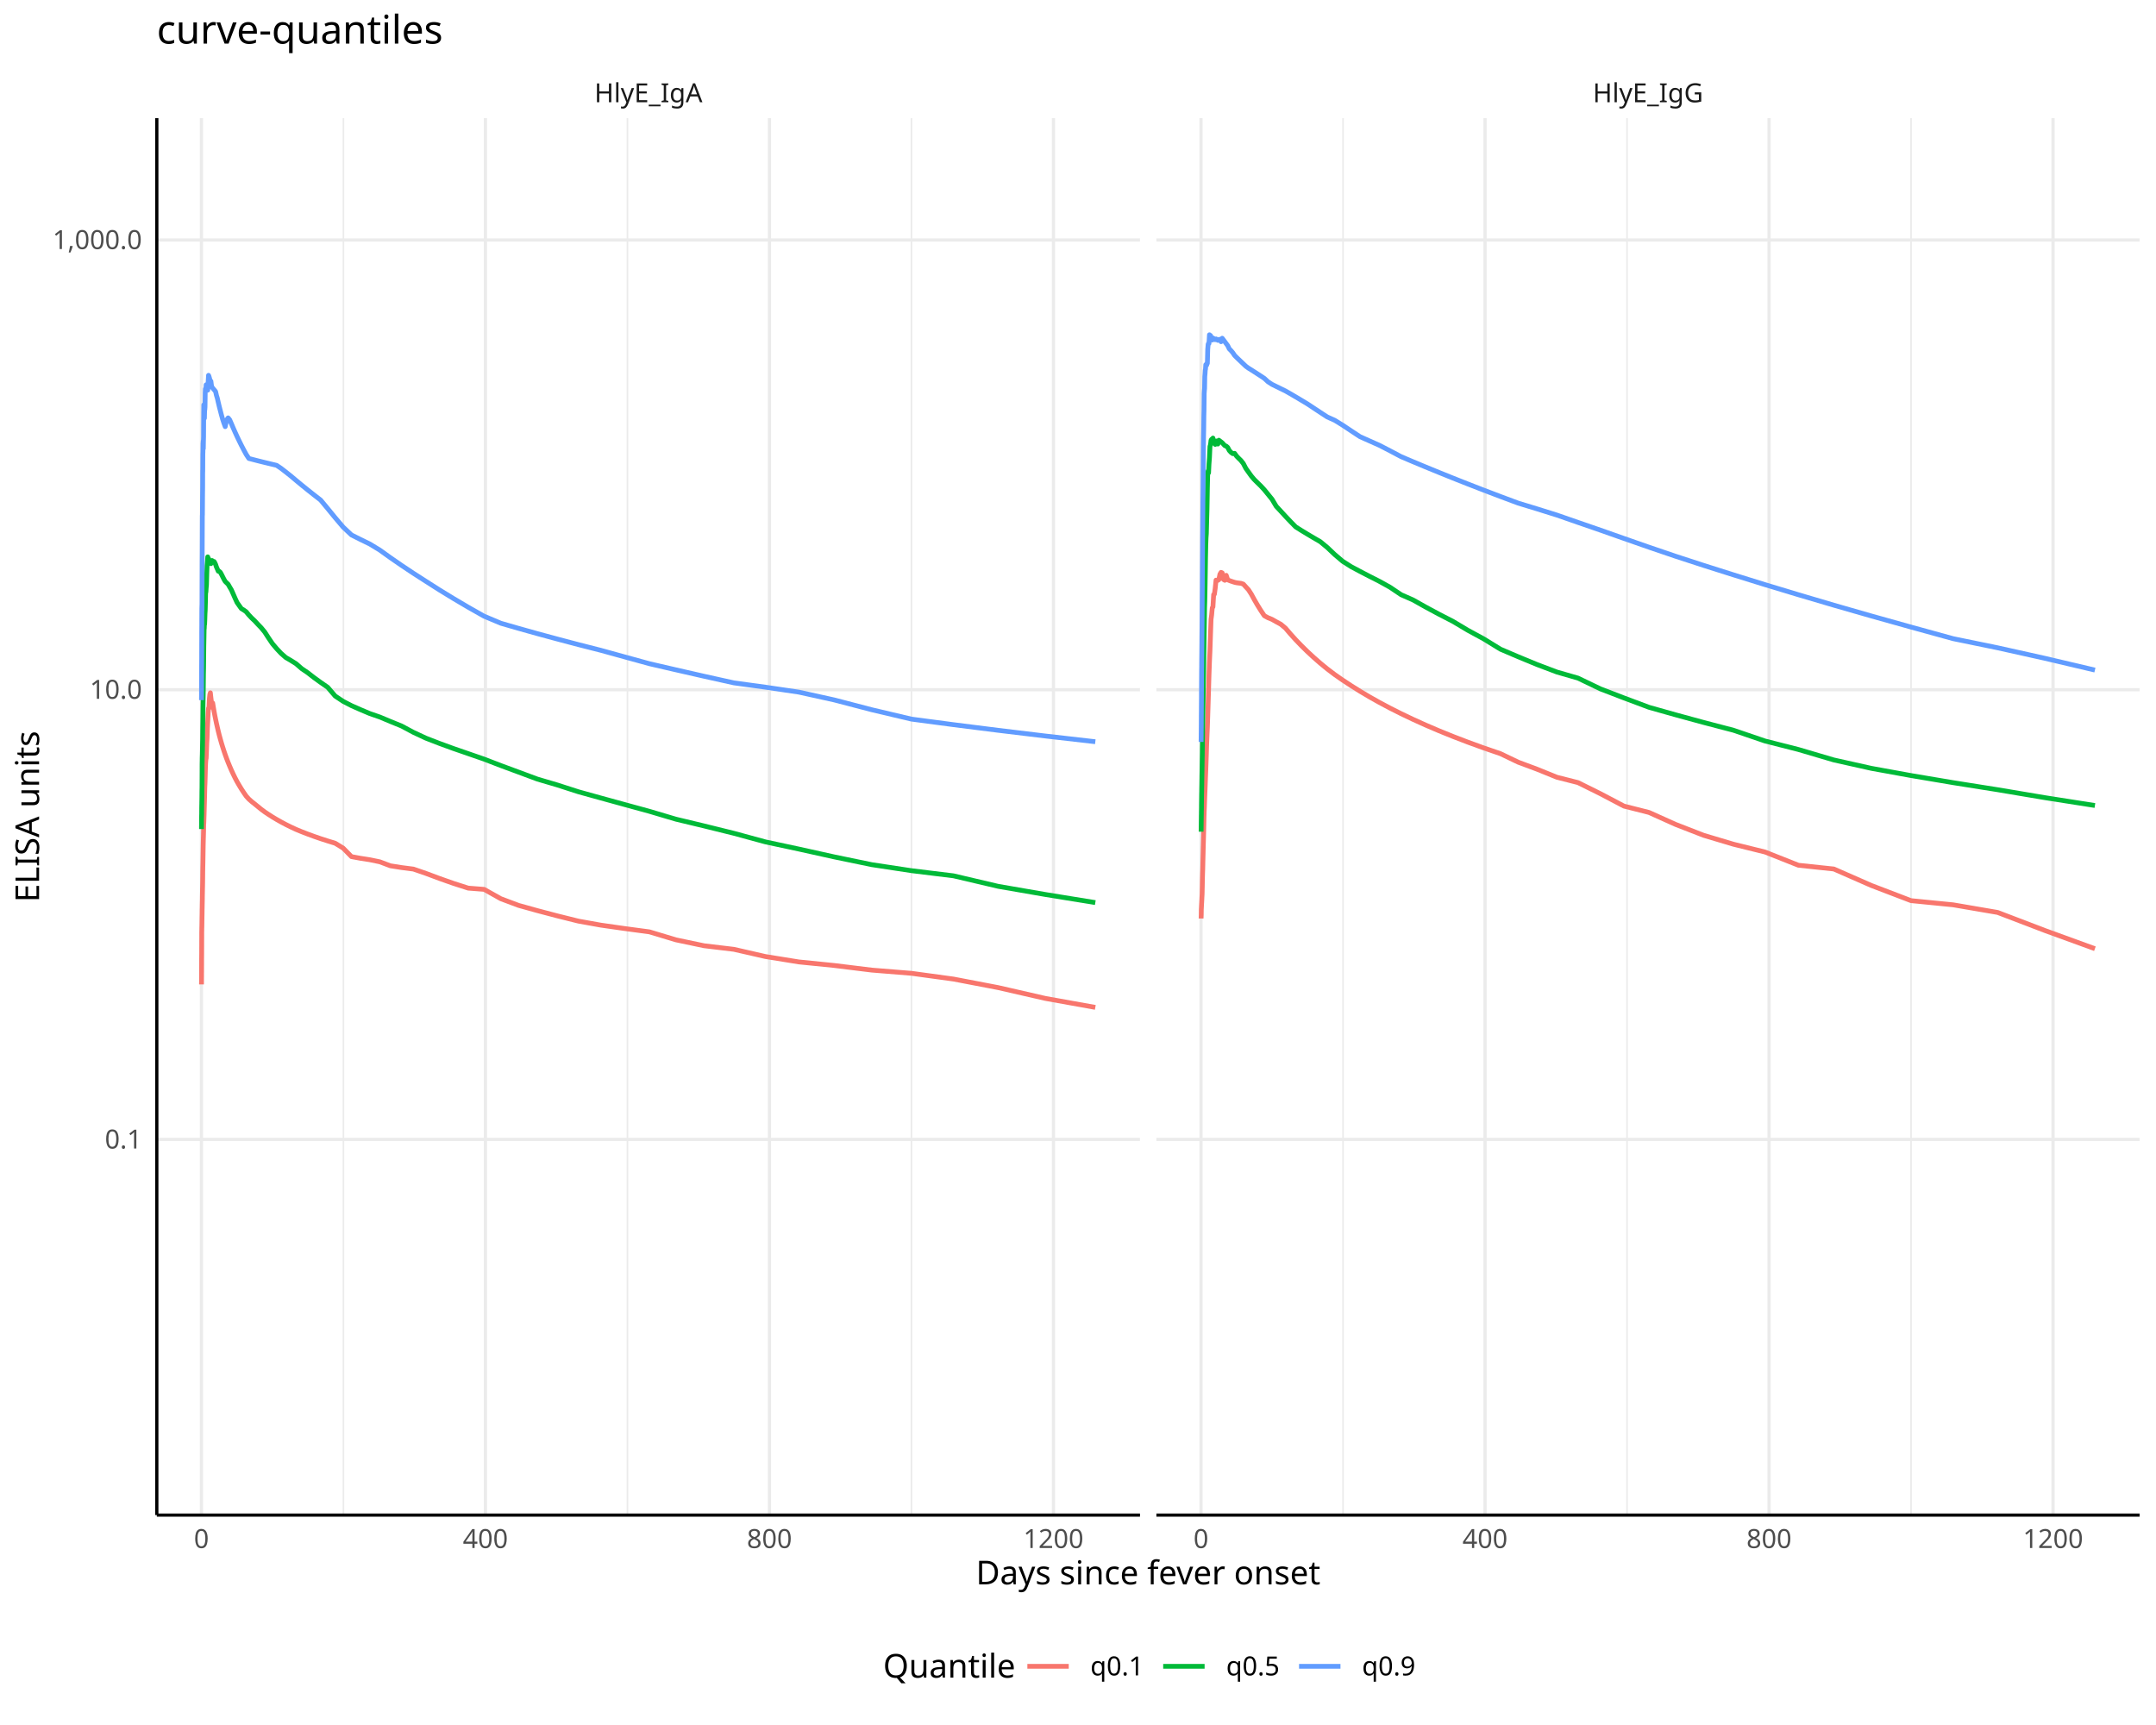
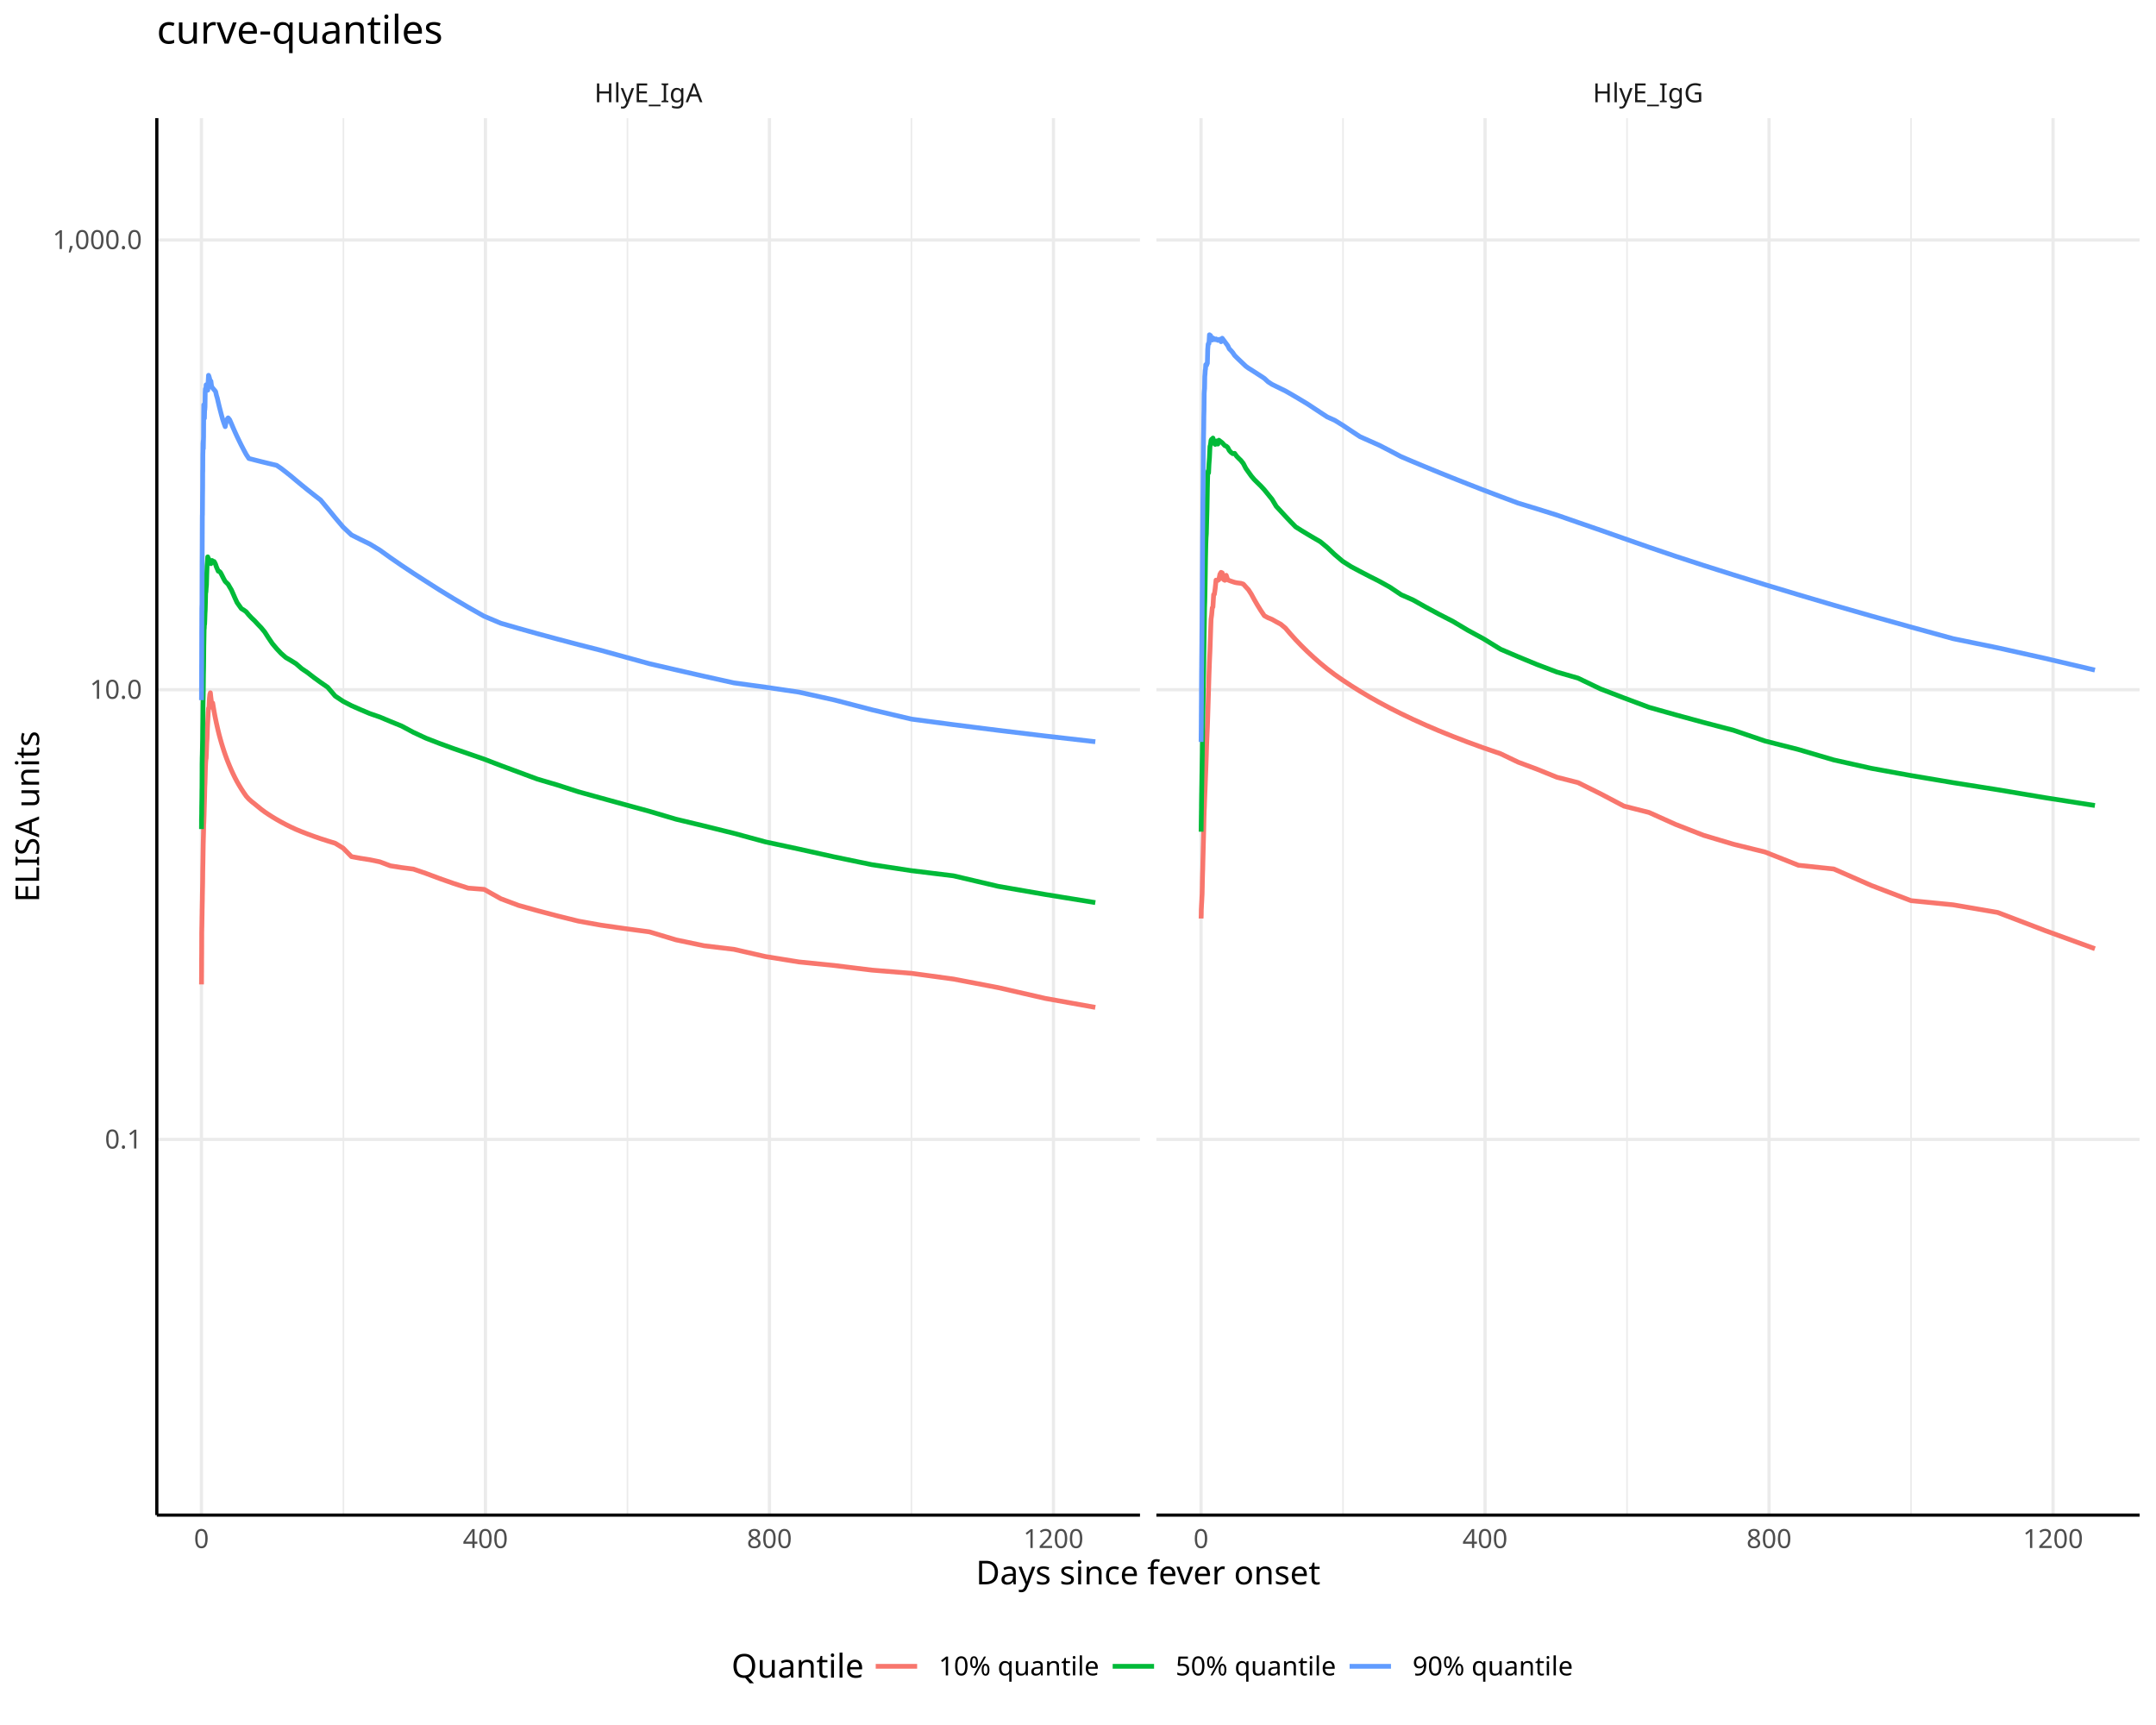
<svg xmlns="http://www.w3.org/2000/svg" class="svglite" data-engine-version="2.0" width="720.00pt" height="576.00pt" viewBox="0 0 720.00 576.00">
  <defs>
    <style type="text/css">
    .svglite line, .svglite polyline, .svglite polygon, .svglite path, .svglite rect, .svglite circle {
      fill: none;
      stroke: #000000;
      stroke-linecap: round;
      stroke-linejoin: round;
      stroke-miterlimit: 10.00;
    }
  </style>
  </defs>
  <rect width="100%" height="100%" style="stroke: none; fill: #FFFFFF;" />
  <defs>
    <clipPath id="cpMC4wMHw3MjAuMDB8MC4wMHw1NzYuMDA=">
      <rect x="0.00" y="0.00" width="720.00" height="576.00" />
    </clipPath>
  </defs>
  <g clip-path="url(#cpMC4wMHw3MjAuMDB8MC4wMHw1NzYuMDA=)">
</g>
  <defs>
    <clipPath id="cpNTIuMzd8MzgwLjcwfDM5LjQzfDUwNS45MQ==">
      <rect x="52.37" y="39.43" width="328.34" height="466.48" />
    </clipPath>
  </defs>
  <g clip-path="url(#cpNTIuMzd8MzgwLjcwfDM5LjQzfDUwNS45MQ==)">
    <polyline points="114.69,505.91 114.69,39.43 " style="stroke-width: 0.53; stroke: #EBEBEB; stroke-linecap: butt;" />
    <polyline points="209.54,505.91 209.54,39.43 " style="stroke-width: 0.53; stroke: #EBEBEB; stroke-linecap: butt;" />
    <polyline points="304.38,505.91 304.38,39.43 " style="stroke-width: 0.53; stroke: #EBEBEB; stroke-linecap: butt;" />
    <polyline points="52.37,380.47 380.70,380.47 " style="stroke-width: 1.07; stroke: #EBEBEB; stroke-linecap: butt;" />
    <polyline points="52.37,230.30 380.70,230.30 " style="stroke-width: 1.07; stroke: #EBEBEB; stroke-linecap: butt;" />
    <polyline points="52.37,80.13 380.70,80.13 " style="stroke-width: 1.07; stroke: #EBEBEB; stroke-linecap: butt;" />
    <polyline points="67.27,505.91 67.27,39.43 " style="stroke-width: 1.07; stroke: #EBEBEB; stroke-linecap: butt;" />
    <polyline points="162.11,505.91 162.11,39.43 " style="stroke-width: 1.07; stroke: #EBEBEB; stroke-linecap: butt;" />
    <polyline points="256.96,505.91 256.96,39.43 " style="stroke-width: 1.07; stroke: #EBEBEB; stroke-linecap: butt;" />
    <polyline points="351.81,505.91 351.81,39.43 " style="stroke-width: 1.07; stroke: #EBEBEB; stroke-linecap: butt;" />
    <polyline points="67.29,328.71 67.29,328.51 67.29,328.30 67.30,328.07 67.30,327.81 67.30,327.53 67.30,327.23 67.30,326.92 67.30,326.58 67.31,326.22 67.31,325.85 67.31,325.44 67.31,324.99 67.32,324.51 67.32,324.00 67.32,323.28 67.33,322.07 67.33,320.79 67.33,320.04 67.34,319.66 67.34,319.26 67.35,318.35 67.35,317.15 67.36,315.88 67.36,314.53 67.37,313.07 67.37,311.51 67.38,310.98 67.39,310.55 67.39,310.11 67.40,309.81 67.41,309.48 67.42,309.13 67.43,308.36 67.44,307.56 67.45,307.03 67.46,306.47 67.47,305.88 67.48,305.52 67.49,304.62 67.50,303.73 67.52,303.00 67.53,302.22 67.55,301.35 67.57,300.39 67.58,299.38 67.60,298.30 67.62,297.16 67.64,296.28 67.67,294.78 67.69,292.96 67.71,290.97 67.74,289.32 67.77,287.99 67.80,285.90 67.83,284.07 67.86,282.13 67.90,280.46 67.94,279.10 67.98,277.51 68.02,275.27 68.06,274.80 68.11,273.37 68.16,271.85 68.21,270.04 68.27,267.94 68.33,265.70 68.39,262.91 68.46,261.47 68.53,259.01 68.60,256.40 68.68,254.54 68.76,253.61 68.85,253.18 68.95,250.83 69.05,248.05 69.15,246.57 69.26,243.14 69.38,240.85 69.51,238.08 69.64,236.47 69.78,236.55 69.93,233.28 70.09,231.80 70.25,231.33 70.43,232.94 70.62,234.53 70.82,236.06 71.03,234.75 71.25,236.12 71.48,237.47 71.73,238.82 72.00,240.16 72.28,241.50 72.58,242.83 72.89,244.15 73.22,245.47 73.58,246.78 73.95,248.09 74.35,249.39 74.77,250.70 75.21,251.99 75.68,253.29 76.18,254.58 76.71,255.87 77.27,257.16 77.86,258.44 78.49,259.73 79.15,260.99 79.86,262.21 80.60,263.43 81.39,264.64 82.23,265.86 83.11,266.83 84.05,267.66 85.05,268.45 86.10,269.31 87.22,270.22 88.40,271.10 89.65,271.94 90.98,272.79 92.38,273.63 93.87,274.47 95.45,275.31 97.12,276.14 98.89,276.96 100.76,277.73 102.75,278.50 104.85,279.27 107.07,280.04 109.43,280.80 111.93,281.57 114.58,283.19 117.38,286.04 120.35,286.59 123.50,287.08 126.83,287.77 130.36,289.10 134.10,289.69 138.06,290.20 142.25,291.64 146.69,293.30 151.40,294.96 156.38,296.56 161.67,296.97 167.26,300.10 173.18,302.32 179.46,304.07 186.11,305.82 193.15,307.57 200.61,308.91 208.51,310.04 216.88,311.16 225.74,313.83 235.13,315.80 245.08,316.99 255.62,319.40 266.78,321.20 278.60,322.39 291.12,323.93 304.38,325.00 318.43,326.92 333.32,329.77 349.08,333.38 365.78,336.38 " style="stroke-width: 1.60; stroke: #F8766D; stroke-linecap: butt;" />
    <polyline points="67.29,276.82 67.29,276.49 67.29,276.03 67.30,275.53 67.30,275.01 67.30,274.49 67.30,274.14 67.30,273.77 67.30,273.41 67.31,273.33 67.31,273.24 67.31,273.15 67.31,273.05 67.32,272.95 67.32,272.84 67.32,272.73 67.33,272.61 67.33,272.48 67.33,272.34 67.34,272.20 67.34,272.04 67.35,271.78 67.35,270.87 67.36,270.41 67.36,269.93 67.37,269.44 67.37,269.12 67.38,268.75 67.39,268.27 67.39,267.88 67.40,267.63 67.41,266.99 67.42,266.29 67.43,265.02 67.44,263.92 67.45,263.50 67.46,263.26 67.47,261.87 67.48,259.96 67.49,257.78 67.50,255.10 67.52,254.02 67.53,253.08 67.55,252.51 67.57,251.91 67.58,251.30 67.60,250.46 67.62,249.38 67.64,248.22 67.67,246.99 67.69,244.65 67.71,242.85 67.74,240.79 67.77,237.78 67.80,235.08 67.83,233.64 67.86,232.08 67.90,228.83 67.94,225.07 67.98,223.21 68.02,219.74 68.06,215.75 68.11,213.23 68.16,210.19 68.21,209.83 68.27,208.28 68.33,208.46 68.39,207.13 68.46,204.93 68.53,203.74 68.60,201.14 68.68,197.63 68.76,197.74 68.85,196.33 68.95,195.29 69.05,191.66 69.15,188.83 69.26,187.61 69.38,185.95 69.51,186.70 69.64,186.52 69.78,186.83 69.93,187.29 70.09,187.49 70.25,187.84 70.43,188.22 70.62,187.78 70.82,187.16 71.03,187.38 71.25,187.67 71.48,187.49 71.73,187.89 72.00,188.48 72.28,189.32 72.58,190.00 72.89,190.73 73.22,190.78 73.58,191.10 73.95,191.76 74.35,192.56 74.77,193.39 75.21,194.15 75.68,194.61 76.18,195.09 76.71,196.03 77.27,196.96 77.86,198.29 78.49,199.73 79.15,201.17 79.86,202.18 80.60,203.22 81.39,203.69 82.23,204.30 83.11,205.37 84.05,206.36 85.05,207.30 86.10,208.44 87.22,209.60 88.40,211.03 89.65,212.97 90.98,214.93 92.38,216.59 93.87,218.17 95.45,219.56 97.12,220.53 98.89,221.64 100.76,223.27 102.75,224.62 104.85,226.25 107.07,227.86 109.43,229.49 111.93,232.41 114.58,234.18 117.38,235.63 120.35,236.94 123.50,238.27 126.83,239.42 130.36,240.90 134.10,242.42 138.06,244.54 142.25,246.49 146.69,248.21 151.40,249.93 156.38,251.65 161.67,253.48 167.26,255.63 173.18,257.82 179.46,260.15 186.11,262.11 193.15,264.38 200.61,266.45 208.51,268.62 216.88,270.91 225.74,273.54 235.13,275.79 245.08,278.25 255.62,281.12 266.78,283.51 278.60,286.13 291.12,288.72 304.38,290.73 318.43,292.45 333.32,295.95 349.08,298.68 365.78,301.39 " style="stroke-width: 1.60; stroke: #00BA38; stroke-linecap: butt;" />
    <polyline points="67.29,233.78 67.29,233.38 67.29,232.95 67.30,232.50 67.30,232.02 67.30,231.51 67.30,230.96 67.30,230.39 67.30,229.78 67.31,229.14 67.31,228.45 67.31,227.72 67.31,226.98 67.32,226.32 67.32,225.63 67.32,224.89 67.33,224.11 67.33,223.27 67.33,222.39 67.34,221.45 67.34,220.46 67.35,220.19 67.35,218.87 67.36,216.77 67.36,215.29 67.37,213.72 67.37,211.52 67.38,209.65 67.39,208.93 67.39,206.92 67.40,205.02 67.41,203.16 67.42,202.85 67.43,202.50 67.44,202.12 67.45,203.75 67.46,201.98 67.47,197.75 67.48,194.38 67.49,191.24 67.50,187.91 67.52,185.07 67.53,182.27 67.55,177.24 67.57,172.56 67.58,172.05 67.60,171.93 67.62,168.78 67.64,165.66 67.67,162.99 67.69,157.04 67.71,157.56 67.74,151.59 67.77,150.89 67.80,147.99 67.83,148.11 67.86,147.26 67.90,149.80 67.94,147.36 67.98,145.86 68.02,138.71 68.06,135.18 68.11,135.89 68.16,137.59 68.21,138.61 68.27,139.64 68.33,137.04 68.39,136.87 68.46,135.93 68.53,131.09 68.60,129.84 68.68,129.91 68.76,129.98 68.85,128.48 68.95,128.72 69.05,129.37 69.15,130.14 69.26,130.21 69.38,130.28 69.51,127.58 69.64,125.32 69.78,125.65 69.93,126.17 70.09,126.78 70.25,127.82 70.43,127.27 70.62,128.75 70.82,129.32 71.03,129.58 71.25,129.84 71.48,130.12 71.73,130.40 72.00,130.75 72.28,132.00 72.58,132.98 72.89,134.35 73.22,135.73 73.58,137.13 73.95,138.55 74.35,139.99 74.77,141.28 75.21,142.46 75.68,140.23 76.18,139.53 76.71,140.18 77.27,141.46 77.86,142.85 78.49,144.27 79.15,145.72 79.86,147.19 80.60,148.69 81.39,150.21 82.23,151.76 83.11,153.09 84.05,153.33 85.05,153.59 86.10,153.86 87.22,154.14 88.40,154.43 89.65,154.73 90.98,155.05 92.38,155.38 93.87,156.39 95.45,157.61 97.12,158.94 98.89,160.43 100.76,161.98 102.75,163.59 104.85,165.25 107.07,166.97 109.43,169.81 111.93,172.87 114.58,175.99 117.38,178.63 120.35,180.12 123.50,181.65 126.83,183.68 130.36,186.21 134.10,188.79 138.06,191.43 142.25,194.12 146.69,196.95 151.40,199.83 156.38,202.77 161.67,205.76 167.26,208.11 173.18,209.82 179.46,211.58 186.11,213.38 193.15,215.24 200.61,217.14 208.51,219.32 216.88,221.62 225.74,223.67 235.13,225.81 245.08,228.02 255.62,229.46 266.78,231.11 278.60,233.72 291.12,236.99 304.38,240.12 318.43,241.98 333.32,243.86 349.08,245.76 365.78,247.67 " style="stroke-width: 1.60; stroke: #619CFF; stroke-linecap: butt;" />
  </g>
  <g clip-path="url(#cpMC4wMHw3MjAuMDB8MC4wMHw1NzYuMDA=)">
</g>
  <defs>
    <clipPath id="cpMzg2LjE4fDcxNC41MnwzOS40M3w1MDUuOTE=">
      <rect x="386.18" y="39.43" width="328.34" height="466.48" />
    </clipPath>
  </defs>
  <g clip-path="url(#cpMzg2LjE4fDcxNC41MnwzOS40M3w1MDUuOTE=)">
    <polyline points="448.51,505.91 448.51,39.43 " style="stroke-width: 0.53; stroke: #EBEBEB; stroke-linecap: butt;" />
    <polyline points="543.35,505.91 543.35,39.43 " style="stroke-width: 0.53; stroke: #EBEBEB; stroke-linecap: butt;" />
    <polyline points="638.20,505.91 638.20,39.43 " style="stroke-width: 0.53; stroke: #EBEBEB; stroke-linecap: butt;" />
    <polyline points="386.18,380.47 714.52,380.47 " style="stroke-width: 1.07; stroke: #EBEBEB; stroke-linecap: butt;" />
    <polyline points="386.18,230.30 714.52,230.30 " style="stroke-width: 1.07; stroke: #EBEBEB; stroke-linecap: butt;" />
    <polyline points="386.18,80.13 714.52,80.13 " style="stroke-width: 1.07; stroke: #EBEBEB; stroke-linecap: butt;" />
    <polyline points="401.08,505.91 401.08,39.43 " style="stroke-width: 1.07; stroke: #EBEBEB; stroke-linecap: butt;" />
    <polyline points="495.93,505.91 495.93,39.43 " style="stroke-width: 1.07; stroke: #EBEBEB; stroke-linecap: butt;" />
    <polyline points="590.78,505.91 590.78,39.43 " style="stroke-width: 1.07; stroke: #EBEBEB; stroke-linecap: butt;" />
    <polyline points="685.62,505.91 685.62,39.43 " style="stroke-width: 1.07; stroke: #EBEBEB; stroke-linecap: butt;" />
    <polyline points="401.11,306.71 401.11,306.67 401.11,306.63 401.11,306.58 401.11,306.53 401.12,306.48 401.12,306.43 401.12,306.37 401.12,306.31 401.12,306.24 401.13,306.18 401.13,306.10 401.13,306.03 401.13,305.94 401.14,305.86 401.14,305.77 401.14,305.67 401.15,305.57 401.15,305.46 401.15,305.34 401.16,305.04 401.16,304.70 401.17,304.34 401.17,303.96 401.18,303.66 401.18,303.55 401.19,303.44 401.20,303.32 401.20,303.19 401.21,303.06 401.22,302.91 401.23,302.76 401.23,302.60 401.24,302.43 401.25,302.25 401.26,302.06 401.27,301.86 401.28,301.65 401.30,301.42 401.31,301.18 401.32,300.93 401.34,300.66 401.35,300.37 401.37,300.07 401.38,299.75 401.40,299.41 401.42,299.05 401.44,298.67 401.46,298.13 401.48,297.00 401.51,295.82 401.53,294.56 401.56,293.23 401.59,292.23 401.61,291.43 401.65,290.39 401.68,289.06 401.71,287.64 401.75,286.15 401.79,284.56 401.83,282.87 401.88,281.09 401.93,279.20 401.98,277.19 402.03,275.07 402.08,272.79 402.14,270.93 402.21,269.31 402.27,267.58 402.34,265.75 402.42,263.81 402.50,261.76 402.58,259.58 402.67,257.27 402.76,254.82 402.86,251.88 402.97,248.28 403.08,245.64 403.20,242.97 403.32,239.36 403.46,234.93 403.60,230.20 403.74,225.50 403.90,221.04 404.07,217.30 404.25,211.92 404.43,206.80 404.63,205.34 404.84,202.95 405.06,202.66 405.30,198.53 405.55,198.41 405.82,196.43 406.10,193.71 406.39,193.75 406.71,193.79 407.04,193.57 407.39,191.76 407.77,191.12 408.16,191.30 408.58,193.49 409.03,193.77 409.50,192.11 410.00,193.62 410.52,193.84 411.08,194.05 411.68,194.25 412.30,194.45 412.97,194.60 413.67,194.69 414.42,194.78 415.21,195.04 416.05,195.97 416.93,196.92 417.87,198.38 418.87,200.22 419.92,202.03 421.03,203.82 422.22,205.60 423.47,206.28 424.80,206.82 426.20,207.62 427.69,208.42 429.27,209.73 430.94,211.68 432.70,213.63 434.58,215.58 436.56,217.53 438.66,219.48 440.89,221.43 443.25,223.37 445.75,225.26 448.39,227.10 451.20,228.95 454.17,230.81 457.31,232.68 460.64,234.55 464.17,236.43 467.91,238.31 471.87,240.20 476.07,242.10 480.51,244.00 485.22,245.91 490.20,247.82 495.48,249.74 501.08,251.66 507.00,254.50 513.28,256.84 519.92,259.53 526.97,261.32 534.42,265.01 542.33,269.17 550.69,271.29 559.56,275.28 568.95,278.93 578.90,281.90 589.43,284.50 600.59,288.92 612.41,290.17 624.94,295.67 638.20,300.74 652.25,302.13 667.13,304.68 682.90,310.71 699.60,316.79 " style="stroke-width: 1.60; stroke: #F8766D; stroke-linecap: butt;" />
    <polyline points="401.11,277.70 401.11,277.61 401.11,277.51 401.11,277.40 401.11,277.29 401.12,277.17 401.12,277.04 401.12,276.90 401.12,276.76 401.12,276.61 401.13,276.45 401.13,276.28 401.13,276.10 401.13,275.91 401.14,275.71 401.14,275.50 401.14,275.27 401.15,275.03 401.15,274.78 401.15,274.51 401.16,274.22 401.16,273.92 401.17,273.60 401.17,273.26 401.18,272.90 401.18,272.52 401.19,272.12 401.20,271.70 401.20,271.24 401.21,270.75 401.22,270.17 401.23,269.56 401.23,268.91 401.24,268.23 401.25,267.50 401.26,266.73 401.27,265.91 401.28,265.11 401.30,264.36 401.31,263.58 401.32,262.83 401.34,261.86 401.35,260.93 401.37,259.93 401.38,258.99 401.40,258.03 401.42,256.92 401.44,255.74 401.46,254.49 401.48,253.16 401.51,251.51 401.53,249.48 401.56,247.74 401.59,246.03 401.61,244.22 401.65,242.30 401.68,240.26 401.71,238.08 401.75,235.46 401.79,233.39 401.83,230.82 401.88,228.10 401.93,225.07 401.98,221.85 402.03,218.44 402.08,214.82 402.14,211.00 402.21,206.94 402.27,202.99 402.34,200.79 402.42,196.84 402.50,191.93 402.58,186.47 402.67,182.07 402.76,179.57 402.86,178.21 402.97,173.85 403.08,169.96 403.20,162.98 403.32,157.96 403.46,157.24 403.60,157.90 403.74,154.96 403.90,152.86 404.07,149.09 404.25,148.48 404.43,146.99 404.63,146.67 404.84,146.81 405.06,146.28 405.30,147.68 405.55,148.03 405.82,148.39 406.10,147.25 406.39,147.90 406.71,148.27 407.04,146.99 407.39,147.26 407.77,147.54 408.16,147.85 408.58,148.31 409.03,148.80 409.50,148.97 410.00,149.41 410.52,150.42 411.08,151.03 411.68,151.48 412.30,151.38 412.97,152.32 413.67,153.04 414.42,153.77 415.21,154.78 416.05,156.40 416.93,157.63 417.87,158.95 418.87,160.13 419.92,161.17 421.03,162.25 422.22,163.54 423.47,165.07 424.80,166.71 426.20,169.06 427.69,170.66 429.27,172.38 430.94,174.14 432.70,175.94 434.58,177.12 436.56,178.32 438.66,179.57 440.89,180.86 443.25,182.81 445.75,185.18 448.39,187.42 451.20,189.21 454.17,190.79 457.31,192.42 460.64,194.11 464.17,196.07 467.91,198.58 471.87,200.32 476.07,202.68 480.51,205.07 485.22,207.49 490.20,210.46 495.48,213.33 501.08,216.77 507.00,219.30 513.28,221.89 519.92,224.40 526.97,226.43 534.42,230.01 542.33,233.05 550.69,236.18 559.56,238.68 568.95,241.24 578.90,243.84 589.43,247.43 600.59,250.27 612.41,253.76 624.94,256.56 638.20,258.97 652.25,261.34 667.13,263.70 682.90,266.35 699.60,268.97 " style="stroke-width: 1.60; stroke: #00BA38; stroke-linecap: butt;" />
    <polyline points="401.11,247.74 401.11,247.54 401.11,247.32 401.11,247.10 401.11,246.95 401.12,246.79 401.12,246.61 401.12,246.43 401.12,246.24 401.12,246.04 401.13,245.82 401.13,245.59 401.13,245.35 401.13,245.09 401.14,244.82 401.14,244.53 401.14,244.22 401.15,243.90 401.15,243.56 401.15,243.19 401.16,242.81 401.16,242.34 401.17,241.61 401.17,240.84 401.18,240.02 401.18,239.15 401.19,238.23 401.20,237.26 401.20,236.23 401.21,235.14 401.22,233.99 401.23,232.79 401.23,231.53 401.24,230.20 401.25,228.79 401.26,227.30 401.27,225.72 401.28,224.04 401.30,222.43 401.31,221.03 401.32,219.54 401.34,217.96 401.35,216.29 401.37,214.52 401.38,212.64 401.40,210.65 401.42,208.23 401.44,205.37 401.46,202.39 401.48,199.24 401.51,195.81 401.53,191.97 401.56,187.89 401.59,183.56 401.61,179.82 401.65,175.70 401.68,171.44 401.71,167.23 401.75,163.90 401.79,159.32 401.83,154.46 401.88,149.41 401.93,145.66 401.98,143.20 402.03,138.76 402.08,137.03 402.14,131.41 402.21,130.38 402.27,129.74 402.34,125.70 402.42,124.84 402.50,123.59 402.58,123.25 402.67,121.77 402.76,121.82 402.86,121.58 402.97,121.92 403.08,121.26 403.20,121.32 403.32,116.70 403.46,114.97 403.60,114.60 403.74,114.70 403.90,111.79 404.07,112.33 404.25,112.03 404.43,112.53 404.63,113.05 404.84,113.53 405.06,112.85 405.30,113.03 405.55,113.22 405.82,113.42 406.10,113.17 406.39,113.40 406.71,113.64 407.04,113.35 407.39,113.30 407.77,114.10 408.16,112.94 408.58,113.50 409.03,114.10 409.50,114.74 410.00,115.41 410.52,116.49 411.08,117.05 411.68,117.75 412.30,118.68 412.97,119.35 413.67,120.03 414.42,120.74 415.21,121.49 416.05,122.29 416.93,122.93 417.87,123.51 418.87,124.15 419.92,124.83 421.03,125.55 422.22,126.34 423.47,127.49 424.80,128.35 426.20,129.04 427.69,129.77 429.27,130.54 430.94,131.49 432.70,132.52 434.58,133.64 436.56,134.83 438.66,136.22 440.89,137.69 443.25,139.23 445.75,140.35 448.39,141.98 451.20,143.85 454.17,145.81 457.31,147.21 460.64,148.69 464.17,150.51 467.91,152.49 471.87,154.17 476.07,155.92 480.51,157.74 485.22,159.64 490.20,161.61 495.48,163.66 501.08,165.79 507.00,168.00 513.28,169.91 519.92,171.99 526.97,174.44 534.42,177.01 542.33,179.80 550.69,182.72 559.56,185.74 568.95,188.80 578.90,191.95 589.43,195.22 600.59,198.59 612.41,202.08 624.94,205.68 638.20,209.39 652.25,213.26 667.13,216.31 682.90,219.82 699.60,223.75 " style="stroke-width: 1.60; stroke: #619CFF; stroke-linecap: butt;" />
  </g>
  <g clip-path="url(#cpMC4wMHw3MjAuMDB8MC4wMHw1NzYuMDA=)">
</g>
  <defs>
    <clipPath id="cpNTIuMzd8MzgwLjcwfDIyLjc4fDM5LjQz">
      <rect x="52.37" y="22.78" width="328.34" height="16.65" />
    </clipPath>
  </defs>
  <g clip-path="url(#cpNTIuMzd8MzgwLjcwfDIyLjc4fDM5LjQz)">
    <text x="216.54" y="34.14" text-anchor="middle" style="font-size: 8.80px; fill: #1A1A1A; font-family: sans;" textLength="36.69px" lengthAdjust="spacingAndGlyphs">HlyE_IgA</text>
  </g>
  <g clip-path="url(#cpMC4wMHw3MjAuMDB8MC4wMHw1NzYuMDA=)">
</g>
  <defs>
    <clipPath id="cpMzg2LjE4fDcxNC41MnwyMi43OHwzOS40Mw==">
      <rect x="386.18" y="22.78" width="328.34" height="16.65" />
    </clipPath>
  </defs>
  <g clip-path="url(#cpMzg2LjE4fDcxNC41MnwyMi43OHwzOS40Mw==)">
    <text x="550.35" y="34.14" text-anchor="middle" style="font-size: 8.80px; fill: #1A1A1A; font-family: sans;" textLength="37.67px" lengthAdjust="spacingAndGlyphs">HlyE_IgG</text>
  </g>
  <g clip-path="url(#cpMC4wMHw3MjAuMDB8MC4wMHw1NzYuMDA=)">
    <polyline points="52.37,505.91 380.70,505.91 " style="stroke-width: 1.07; stroke-linecap: butt;" />
    <text x="67.27" y="516.90" text-anchor="middle" style="font-size: 8.80px; fill: #4D4D4D; font-family: sans;" textLength="4.89px" lengthAdjust="spacingAndGlyphs">0</text>
    <text x="162.11" y="516.90" text-anchor="middle" style="font-size: 8.80px; fill: #4D4D4D; font-family: sans;" textLength="14.68px" lengthAdjust="spacingAndGlyphs">400</text>
    <text x="256.96" y="516.90" text-anchor="middle" style="font-size: 8.80px; fill: #4D4D4D; font-family: sans;" textLength="14.68px" lengthAdjust="spacingAndGlyphs">800</text>
    <text x="351.81" y="516.90" text-anchor="middle" style="font-size: 8.80px; fill: #4D4D4D; font-family: sans;" textLength="19.58px" lengthAdjust="spacingAndGlyphs">1200</text>
    <polyline points="386.18,505.91 714.52,505.91 " style="stroke-width: 1.07; stroke-linecap: butt;" />
    <text x="401.08" y="516.90" text-anchor="middle" style="font-size: 8.80px; fill: #4D4D4D; font-family: sans;" textLength="4.89px" lengthAdjust="spacingAndGlyphs">0</text>
    <text x="495.93" y="516.90" text-anchor="middle" style="font-size: 8.80px; fill: #4D4D4D; font-family: sans;" textLength="14.68px" lengthAdjust="spacingAndGlyphs">400</text>
    <text x="590.78" y="516.90" text-anchor="middle" style="font-size: 8.80px; fill: #4D4D4D; font-family: sans;" textLength="14.68px" lengthAdjust="spacingAndGlyphs">800</text>
    <text x="685.62" y="516.90" text-anchor="middle" style="font-size: 8.80px; fill: #4D4D4D; font-family: sans;" textLength="19.58px" lengthAdjust="spacingAndGlyphs">1200</text>
    <polyline points="52.37,505.91 52.37,39.43 " style="stroke-width: 1.07; stroke-linecap: butt;" />
    <text x="47.44" y="383.50" text-anchor="end" style="font-size: 8.80px; fill: #4D4D4D; font-family: sans;" textLength="12.23px" lengthAdjust="spacingAndGlyphs">0.1</text>
    <text x="47.44" y="233.33" text-anchor="end" style="font-size: 8.80px; fill: #4D4D4D; font-family: sans;" textLength="17.13px" lengthAdjust="spacingAndGlyphs">10.0</text>
    <text x="47.44" y="83.16" text-anchor="end" style="font-size: 8.80px; fill: #4D4D4D; font-family: sans;" textLength="29.36px" lengthAdjust="spacingAndGlyphs">1,000.0</text>
    <text x="383.44" y="529.04" text-anchor="middle" style="font-size: 11.00px; font-family: sans;" textLength="111.30px" lengthAdjust="spacingAndGlyphs">Days since fever onset</text>
    <text transform="translate(13.05,272.67) rotate(-90)" text-anchor="middle" style="font-size: 11.00px; font-family: sans;" textLength="57.49px" lengthAdjust="spacingAndGlyphs">ELISA units</text>
-     <text x="294.91" y="560.19" style="font-size: 11.00px; font-family: sans;" textLength="40.97px" lengthAdjust="spacingAndGlyphs">Quantile</text>
-     <line x1="343.09" y1="556.40" x2="356.91" y2="556.40" style="stroke-width: 1.60; stroke: #F8766D; stroke-linecap: butt;" />
-     <line x1="388.45" y1="556.40" x2="402.28" y2="556.40" style="stroke-width: 1.60; stroke: #00BA38; stroke-linecap: butt;" />
-     <line x1="433.82" y1="556.40" x2="447.65" y2="556.40" style="stroke-width: 1.60; stroke: #619CFF; stroke-linecap: butt;" />
-     <text x="364.12" y="559.43" style="font-size: 8.80px; font-family: sans;" textLength="17.13px" lengthAdjust="spacingAndGlyphs">q0.1</text>
-     <text x="409.49" y="559.43" style="font-size: 8.80px; font-family: sans;" textLength="17.13px" lengthAdjust="spacingAndGlyphs">q0.5</text>
-     <text x="454.85" y="559.43" style="font-size: 8.80px; font-family: sans;" textLength="17.13px" lengthAdjust="spacingAndGlyphs">q0.9</text>
+     <text x="244.27" y="560.19" style="font-size: 11.00px; font-family: sans;" textLength="40.97px" lengthAdjust="spacingAndGlyphs">Quantile</text>
+     <line x1="292.45" y1="556.40" x2="306.28" y2="556.40" style="stroke-width: 1.60; stroke: #F8766D; stroke-linecap: butt;" />
+     <line x1="371.58" y1="556.40" x2="385.40" y2="556.40" style="stroke-width: 1.60; stroke: #00BA38; stroke-linecap: butt;" />
+     <line x1="450.70" y1="556.40" x2="464.52" y2="556.40" style="stroke-width: 1.60; stroke: #619CFF; stroke-linecap: butt;" />
+     <text x="313.49" y="559.43" style="font-size: 8.80px; font-family: sans;" textLength="50.88px" lengthAdjust="spacingAndGlyphs">10% quantile</text>
+     <text x="392.61" y="559.43" style="font-size: 8.80px; font-family: sans;" textLength="50.88px" lengthAdjust="spacingAndGlyphs">50% quantile</text>
+     <text x="471.73" y="559.43" style="font-size: 8.80px; font-family: sans;" textLength="50.88px" lengthAdjust="spacingAndGlyphs">90% quantile</text>
    <text x="52.37" y="14.56" style="font-size: 13.20px; font-family: sans;" textLength="89.53px" lengthAdjust="spacingAndGlyphs">curve-quantiles</text>
  </g>
</svg>
